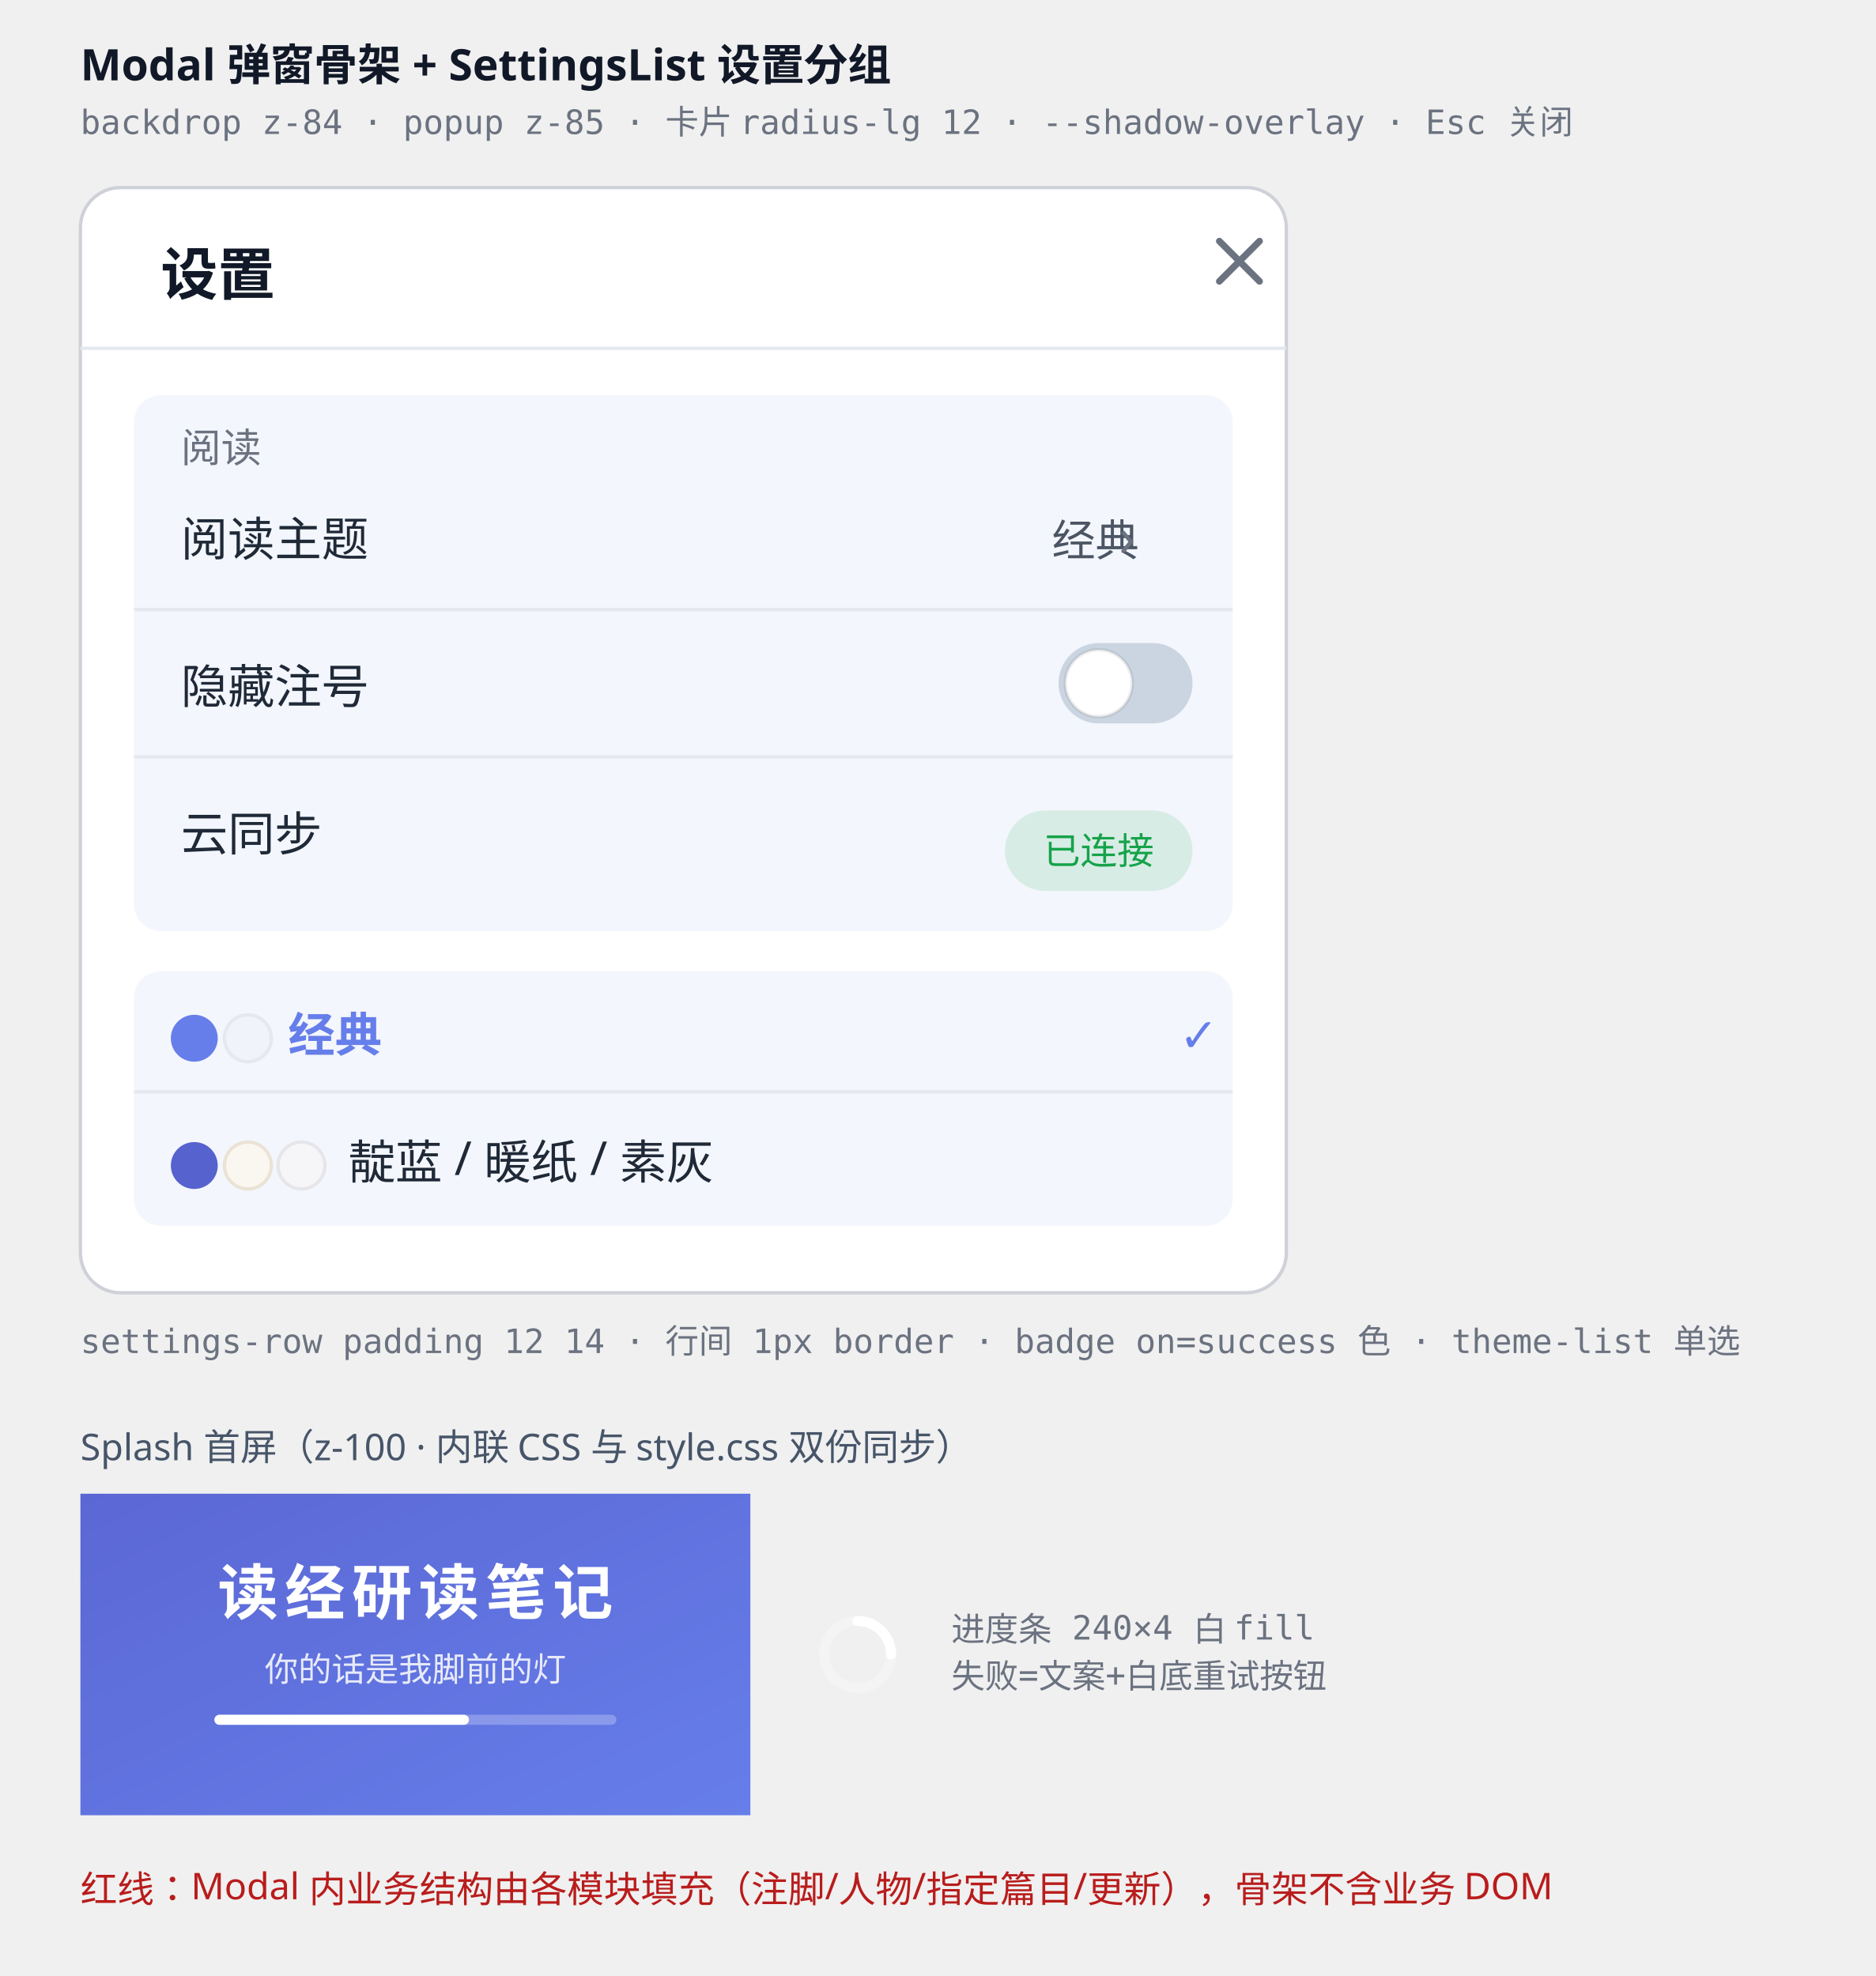
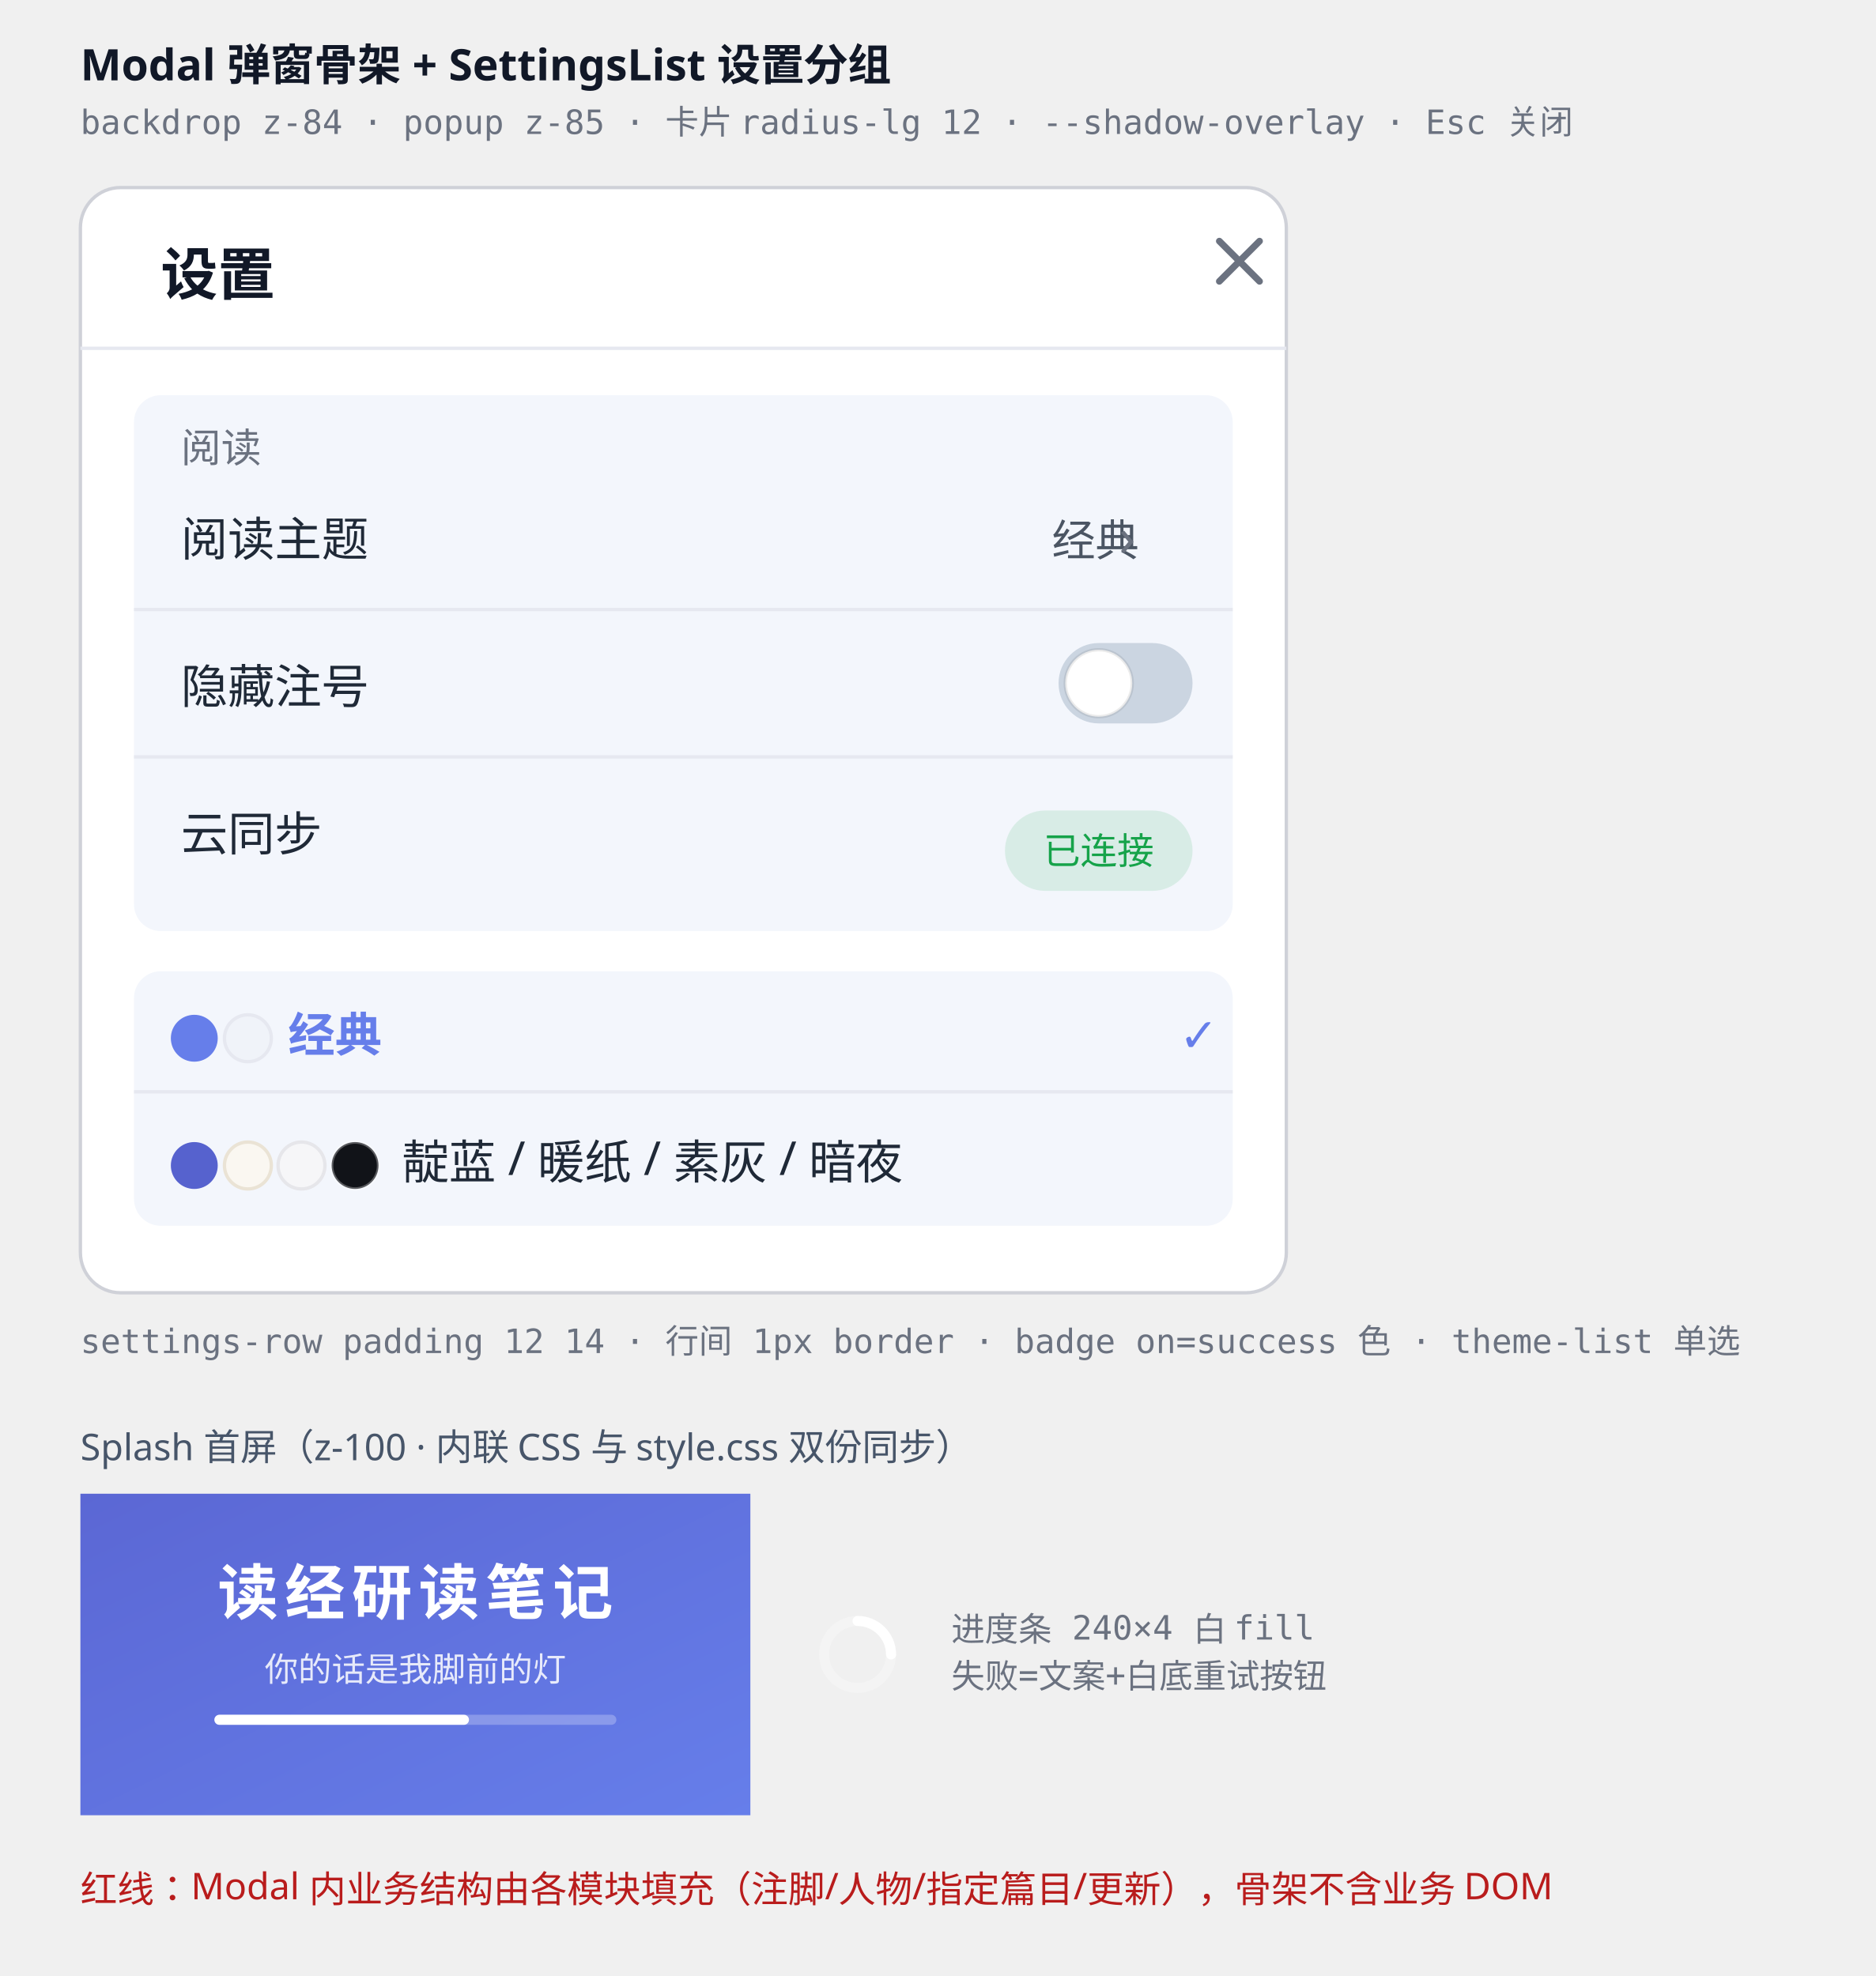
<svg xmlns="http://www.w3.org/2000/svg" width="560" height="590" viewBox="0 0 560 590">
  <defs>
    <linearGradient id="sg" x1="0" y1="0" x2="1" y2="1">
      <stop offset="0" stop-color="#5B67D4" />
      <stop offset="1" stop-color="#667eea" />
    </linearGradient>
  </defs>
  <style>
    .t{font-family:'PingFang SC','Microsoft YaHei','Noto Sans SC',sans-serif;}
    .m{font-family:Consolas,Menlo,monospace;font-size:10px;fill:#be123c;}
    .dim{stroke:#e11d48;stroke-width:1;fill:none;}
    .cap{font-family:'PingFang SC',sans-serif;font-size:11px;fill:#475569;}
    .nt{font-family:Consolas,Menlo,monospace;font-size:10px;fill:#6b7280;}
    .hd{font-family:'PingFang SC',sans-serif;font-size:13px;font-weight:700;fill:#111827;}
  </style>
  <text class="hd" x="24" y="24">Modal 弹窗骨架 + SettingsList 设置分组</text>
  <text class="nt" x="24" y="40">backdrop z-84 · popup z-85 · 卡片 radius-lg 12 · --shadow-overlay · Esc 关闭</text>
  <rect x="24" y="56" width="360" height="330" rx="12" fill="#fff" stroke="#e6e8f0" />
  <rect x="24" y="56" width="360" height="330" rx="12" fill="none" stroke="rgba(0,0,0,.10)" />
  <text class="t" x="48" y="88" font-size="17" font-weight="600" fill="#111827">设置</text>
  <path d="M364 72l12 12M376 72l-12 12" stroke="#6b7280" stroke-width="2" stroke-linecap="round" />
  <line x1="24" y1="104" x2="384" y2="104" stroke="#e6e8f0" />
  <rect x="40" y="118" width="328" height="160" rx="8" fill="#f3f6fc" />
  <text class="t" x="54" y="138" font-size="12" fill="#6b7280">阅读</text>
  <text class="t" x="54" y="166" font-size="14" fill="#1f2937">阅读主题</text>
  <text class="t" x="314" y="166" font-size="13" fill="#4b5563">经典</text>
  <text class="t" x="334" y="166" font-size="16" fill="#6b7280">›</text>
  <line x1="40" y1="182" x2="368" y2="182" stroke="#e6e8f0" />
  <text class="t" x="54" y="210" font-size="14" fill="#1f2937">隐藏注号</text>
  <rect x="316" y="192" width="40" height="24" rx="12" fill="#cbd5e1" />
  <circle cx="328" cy="204" r="10" fill="#fff" stroke="rgba(0,0,0,.08)" />
  <line x1="40" y1="226" x2="368" y2="226" stroke="#e6e8f0" />
  <text class="t" x="54" y="254" font-size="14" fill="#1f2937">云同步</text>
  <rect x="300" y="242" width="56" height="24" rx="12" fill="rgba(22,163,74,.12)" />
  <text class="t" x="328" y="258" font-size="11" fill="#16a34a" text-anchor="middle">已连接</text>
  <rect x="40" y="290" width="328" height="76" rx="8" fill="#f3f6fc" />
  <circle cx="58" cy="310" r="7" fill="#667eea" />
  <circle cx="74" cy="310" r="7" fill="#f0f3f9" stroke="#e6e8f0" />
  <text class="t" x="86" y="314" font-size="14" font-weight="700" fill="#667eea">经典</text>
  <text class="t" x="352" y="314" font-size="14" font-weight="700" fill="#667eea">✓</text>
  <line x1="40" y1="326" x2="368" y2="326" stroke="#e6e8f0" />
  <circle cx="58" cy="348" r="7" fill="#5662CE" />
  <circle cx="74" cy="348" r="7" fill="#faf7f1" stroke="#eae3d5" />
  <circle cx="90" cy="348" r="7" fill="#f6f6f8" stroke="#e6e6ea" />
-   <text class="t" x="104" y="352" font-size="14" fill="#1f2937">靛蓝 / 暖纸 / 素灰</text>
+   <circle cx="106" cy="348" r="7" fill="#111318" stroke="rgba(255,255,255,.3)" />
+   <text class="t" x="120" y="352" font-size="14" fill="#1f2937">靛蓝 / 暖纸 / 素灰 / 暗夜</text>
  <text class="nt" x="24" y="404">settings-row padding 12 14 · 行间 1px border · badge on=success 色 · theme-list 单选</text>
  <text class="cap" x="24" y="436">Splash 首屏（z-100 · 内联 CSS 与 style.css 双份同步）</text>
  <rect x="24" y="446" width="200" height="96" rx="0" fill="url(#sg)" />
  <text class="t" x="124" y="482" font-size="18" font-weight="700" fill="#fff" text-anchor="middle" letter-spacing="2">读经研读笔记</text>
  <text class="t" x="124" y="502" font-size="10" fill="rgba(255,255,255,.85)" text-anchor="middle">你的话是我脚前的灯</text>
  <rect x="64" y="512" width="120" height="3" rx="1.5" fill="rgba(255,255,255,.25)" />
  <rect x="64" y="512" width="76" height="3" rx="1.5" fill="#fff" />
  <circle cx="256" cy="494" r="10" stroke="rgba(255,255,255,.25)" stroke-width="3" fill="none" />
  <path d="M256 484 a10 10 0 0 1 10 10" stroke="#fff" stroke-width="3" fill="none" stroke-linecap="round" />
  <text class="nt" x="284" y="490">进度条 240×4 白 fill</text>
  <text class="nt" x="284" y="504">失败=文案+白底重试按钮</text>
  <text class="t" x="24" y="568" font-size="11" fill="#b91c1c">红线：Modal 内业务结构由各模块填充（注脚/人物/指定篇目/更新），骨架不含业务 DOM</text>
</svg>
